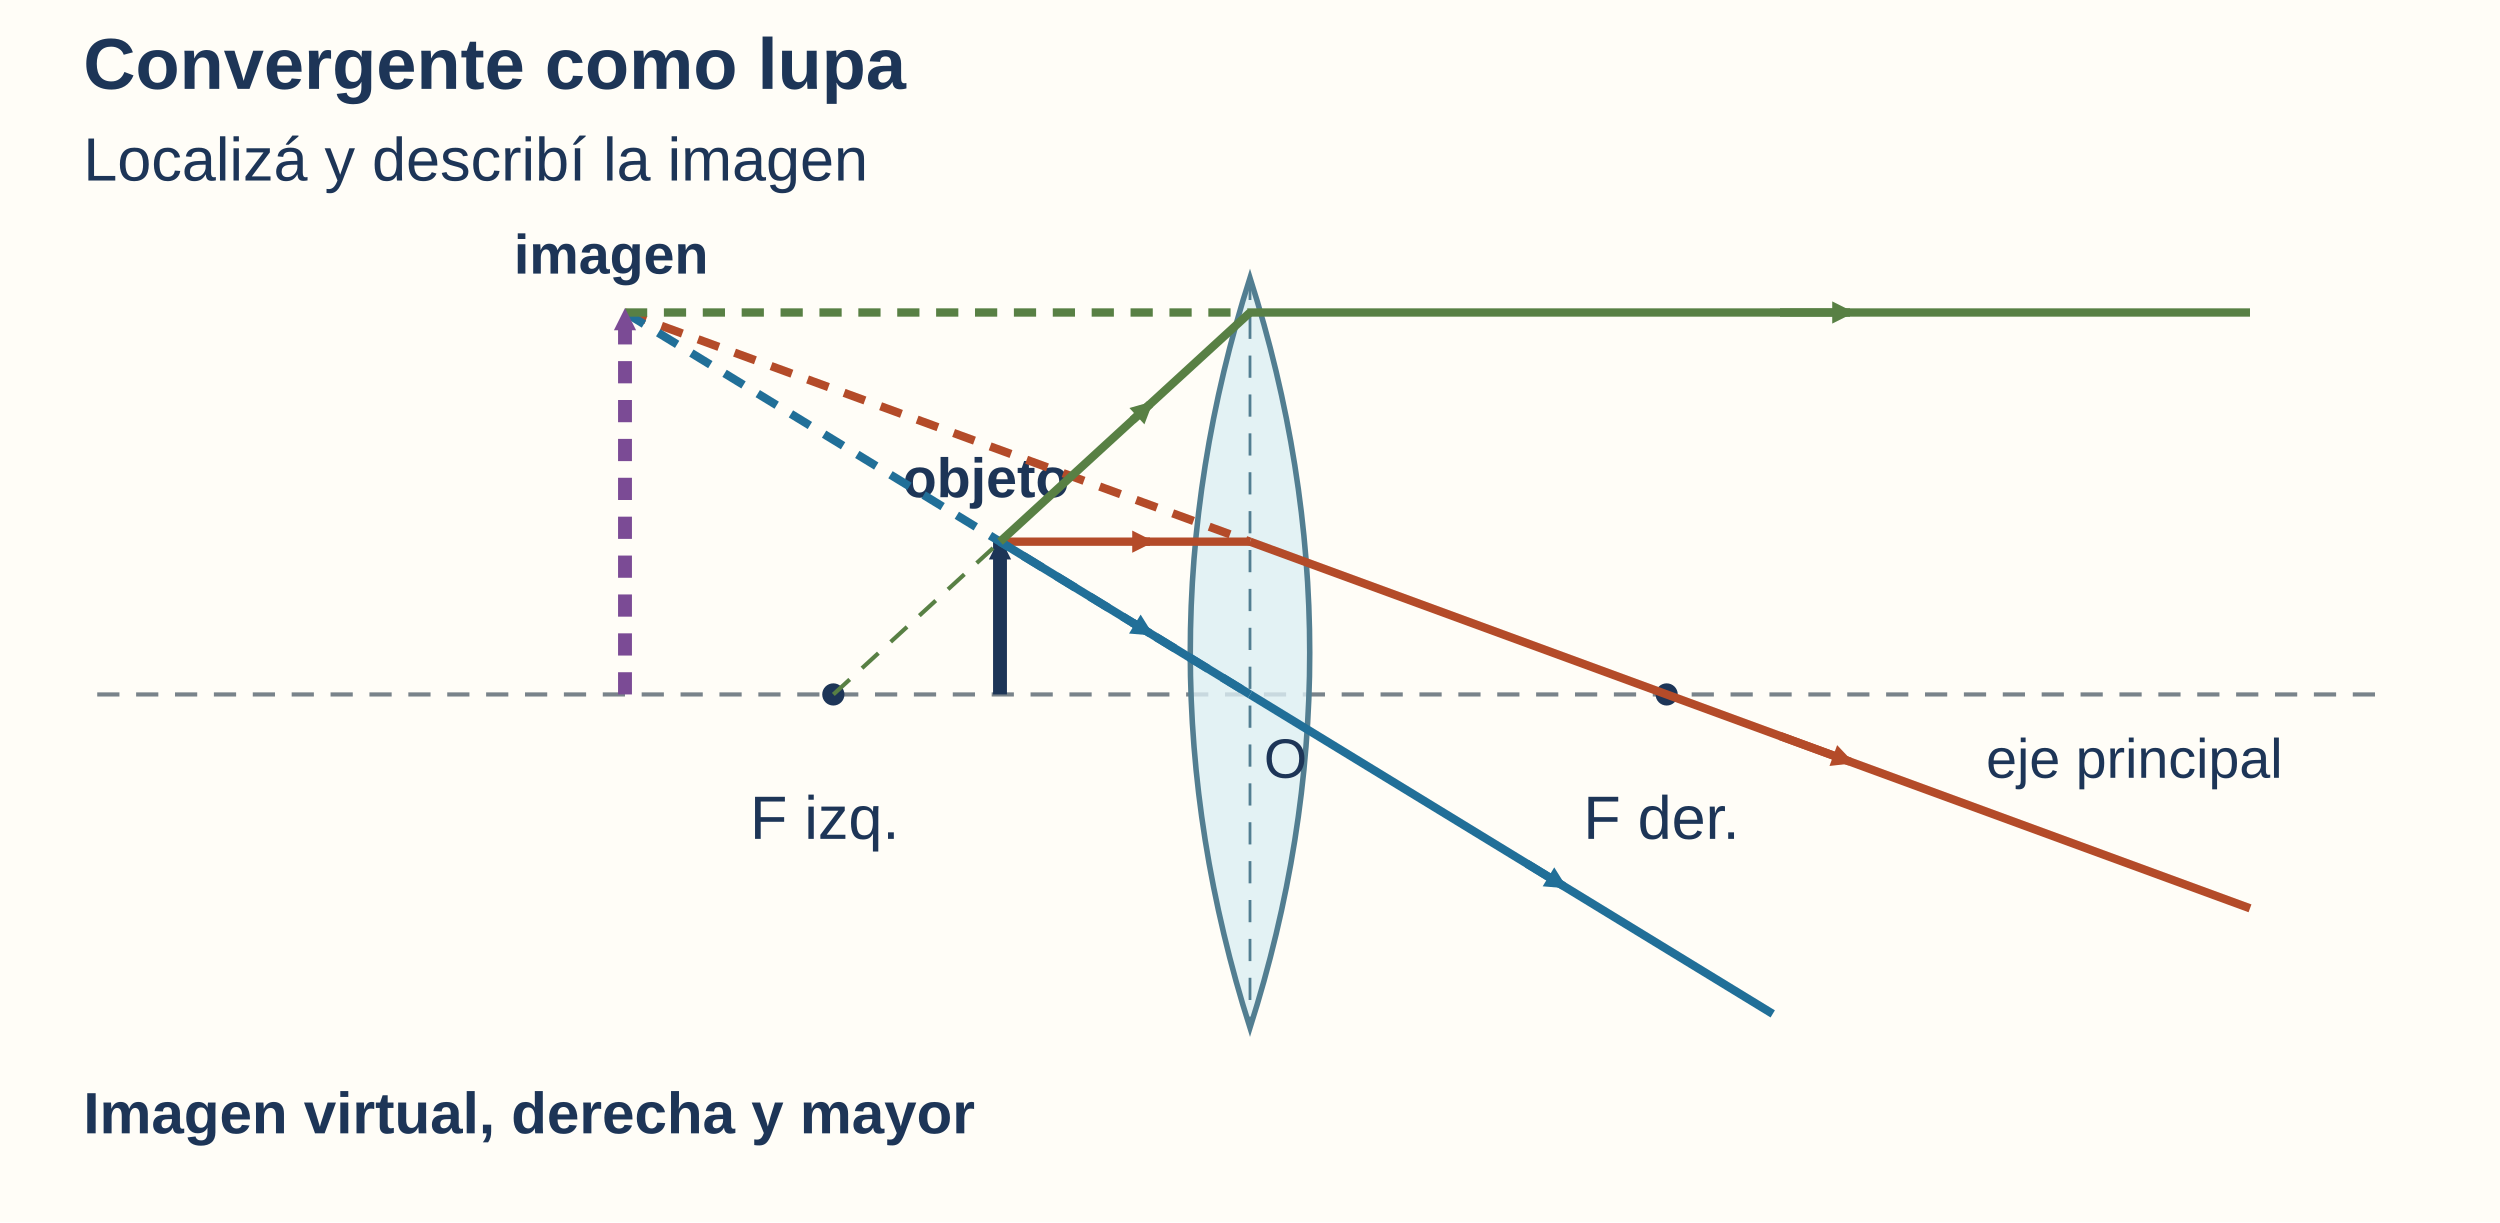
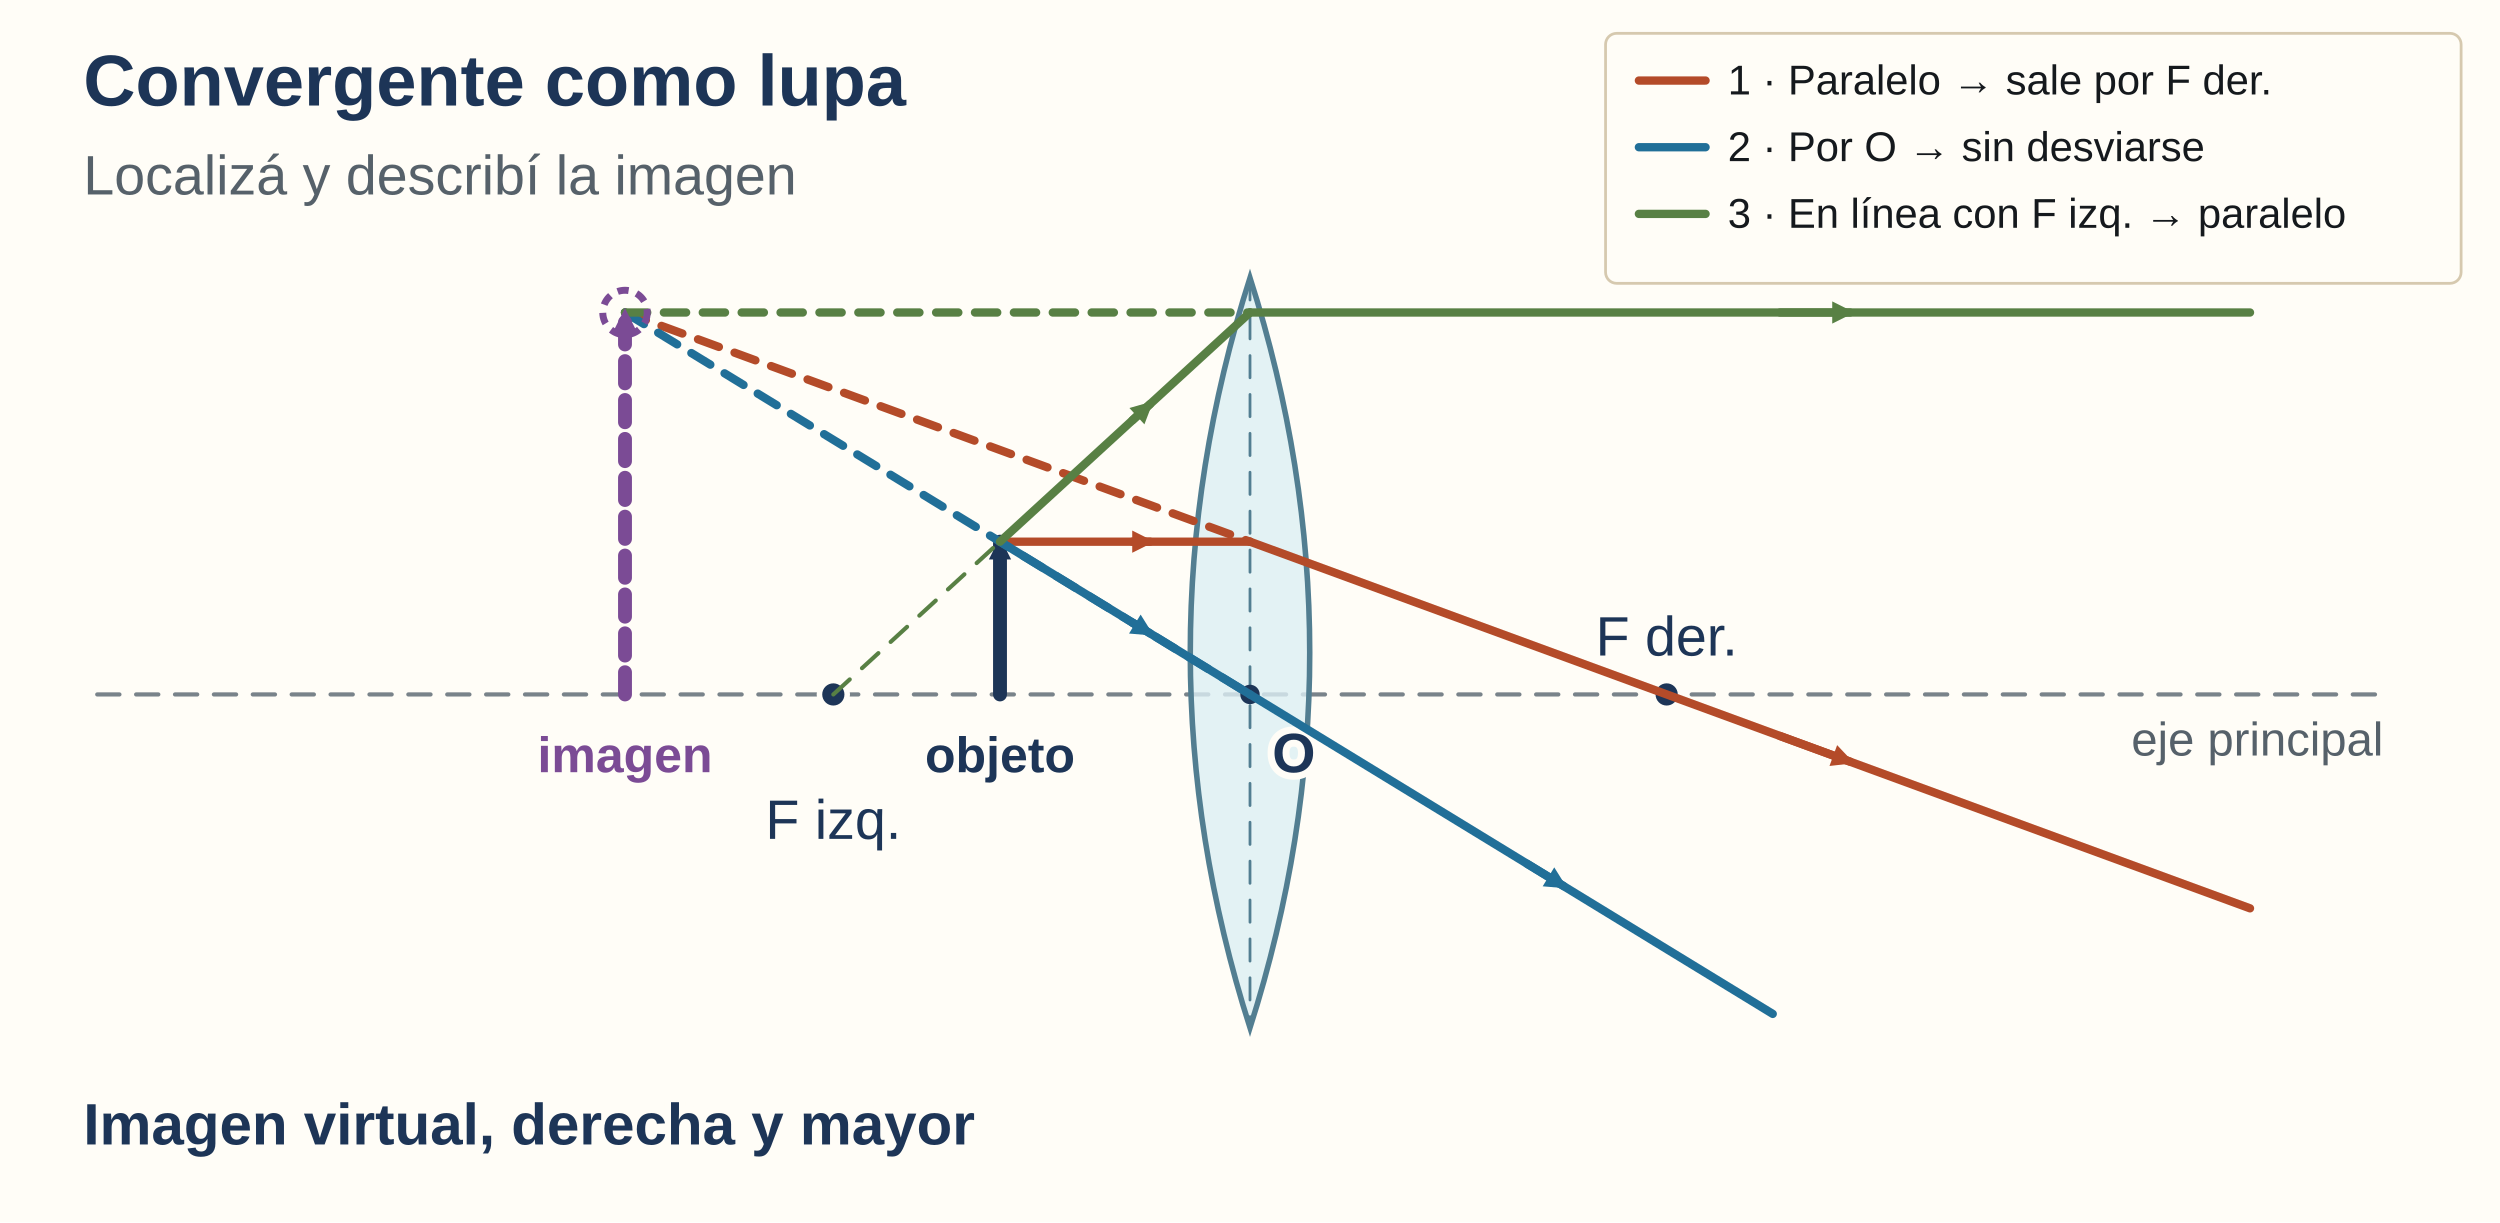
<svg xmlns="http://www.w3.org/2000/svg" viewBox="0 0 900 440" width="900" height="440" role="img" aria-labelledby="lens-lupa-title lens-lupa-desc">
  <defs>
    <marker id="lens-lupa-b44b29" viewBox="0 0 10 10" refX="8" refY="5" markerWidth="8" markerHeight="8" orient="auto-start-reverse" markerUnits="userSpaceOnUse">
      <path d="M0 0 L10 5 L0 10 Z" fill="#b44b29" />
    </marker>
    <marker id="lens-lupa-216f98" viewBox="0 0 10 10" refX="8" refY="5" markerWidth="8" markerHeight="8" orient="auto-start-reverse" markerUnits="userSpaceOnUse">
      <path d="M0 0 L10 5 L0 10 Z" fill="#216f98" />
    </marker>
    <marker id="lens-lupa-588044" viewBox="0 0 10 10" refX="8" refY="5" markerWidth="8" markerHeight="8" orient="auto-start-reverse" markerUnits="userSpaceOnUse">
      <path d="M0 0 L10 5 L0 10 Z" fill="#588044" />
    </marker>
    <marker id="lens-lupa-1d3557" viewBox="0 0 10 10" refX="8" refY="5" markerWidth="8" markerHeight="8" orient="auto-start-reverse" markerUnits="userSpaceOnUse">
      <path d="M0 0 L10 5 L0 10 Z" fill="#1d3557" />
    </marker>
    <marker id="lens-lupa-7b4b95" viewBox="0 0 10 10" refX="8" refY="5" markerWidth="8" markerHeight="8" orient="auto-start-reverse" markerUnits="userSpaceOnUse">
      <path d="M0 0 L10 5 L0 10 Z" fill="#7b4b95" />
    </marker>
  </defs>
  <rect width="900" height="440" fill="#fffdf7" />
  <g font-family="Arial,sans-serif" font-size="22" fill="#1d3557">
-     <text x="30" y="32" font-weight="700" font-size="26">Convergente como lupa</text>
-     <text x="30" y="65" font-size="22">Localizá y describí la imagen</text>
-     <line x1="35" y1="250" x2="860" y2="250" stroke="#79838a" stroke-width="1.5" stroke-dasharray="8 6" />
-     <text x="715" y="280" font-size="20">eje principal</text>
+     <text x="30" y="38" paint-order="stroke" stroke="#fffdf7" stroke-width="5" stroke-linejoin="round" font-weight="700" font-size="26">Convergente como lupa</text>
+     <text x="30" y="70" paint-order="stroke" stroke="#fffdf7" stroke-width="5" stroke-linejoin="round" font-size="20" fill="#56616a">Localizá y describí la imagen</text>
+     <line x1="35" y1="250" x2="860" y2="250" stroke="#79838a" stroke-width="1.5" stroke-linecap="round" stroke-dasharray="8 6" />
+     <text x="858" y="272" paint-order="stroke" stroke="#fffdf7" stroke-width="5" stroke-linejoin="round" font-size="17" fill="#56616a" text-anchor="end">eje principal</text>
    <path d="M450 100 Q407 235 450 370 Q493 235 450 100Z" fill="#dceef4" fill-opacity=".8" stroke="#527e91" stroke-width="2" />
-     <line x1="450" y1="100" x2="450" y2="370" stroke="#527e91" stroke-width="1" stroke-dasharray="8 6" />
-     <circle cx="300" cy="250" r="4" fill="#1d3557" />
-     <text x="270" y="302">F izq.</text>
-     <circle cx="600" cy="250" r="4" fill="#1d3557" />
-     <text x="570" y="302">F der.</text>
-     <text x="455" y="280" font-size="20">O</text>
-     <line x1="360" y1="250" x2="360" y2="195" stroke="#1d3557" stroke-width="5" marker-end="url(#lens-lupa-1d3557)" />
-     <text x="325" y="179" font-weight="700" font-size="20">objeto</text>
-     <line x1="360" y1="195" x2="450" y2="195" stroke="#b44b29" stroke-width="3" />
-     <line x1="407.7" y1="195" x2="414" y2="195" stroke="#b44b29" stroke-width="3" marker-end="url(#lens-lupa-b44b29)" />
-     <line x1="450" y1="195" x2="810" y2="327" stroke="#b44b29" stroke-width="3" />
-     <line x1="640.8" y1="264.96" x2="666" y2="274.2" stroke="#b44b29" stroke-width="3" marker-end="url(#lens-lupa-b44b29)" />
-     <line x1="225" y1="112.5" x2="450" y2="195" stroke="#b44b29" stroke-width="3" stroke-dasharray="8 6" />
-     <line x1="360" y1="195" x2="450" y2="250" stroke="#216f98" stroke-width="3" />
-     <line x1="407.7" y1="224.15" x2="414" y2="228" stroke="#216f98" stroke-width="3" marker-end="url(#lens-lupa-216f98)" />
-     <line x1="450" y1="250" x2="638.182" y2="365" stroke="#216f98" stroke-width="3" />
-     <line x1="549.736" y1="310.95" x2="562.909" y2="319" stroke="#216f98" stroke-width="3" marker-end="url(#lens-lupa-216f98)" />
-     <line x1="225" y1="112.5" x2="450" y2="250" stroke="#216f98" stroke-width="3" stroke-dasharray="8 6" />
-     <line x1="360" y1="195" x2="450" y2="112.5" stroke="#588044" stroke-width="3" />
-     <line x1="407.7" y1="151.275" x2="414" y2="145.5" stroke="#588044" stroke-width="3" marker-end="url(#lens-lupa-588044)" />
-     <line x1="450" y1="112.5" x2="810" y2="112.5" stroke="#588044" stroke-width="3" />
-     <line x1="640.8" y1="112.5" x2="666" y2="112.5" stroke="#588044" stroke-width="3" marker-end="url(#lens-lupa-588044)" />
-     <line x1="300" y1="250" x2="360" y2="195" stroke="#588044" stroke-width="1.5" stroke-dasharray="8 6" />
-     <line x1="225" y1="112.5" x2="450" y2="112.5" stroke="#588044" stroke-width="3" stroke-dasharray="8 6" />
-     <line x1="225" y1="250" x2="225" y2="112.5" stroke="#7b4b95" stroke-width="5" stroke-dasharray="8 6" marker-end="url(#lens-lupa-7b4b95)" />
-     <text x="185" y="98.5" font-weight="700" font-size="20">imagen</text>
-     <text x="30" y="408" font-size="21" font-weight="700">Imagen virtual, derecha y mayor</text>
+     <line x1="450" y1="100" x2="450" y2="370" stroke="#527e91" stroke-width="1" stroke-linecap="round" stroke-dasharray="8 6" />
+     <circle cx="300" cy="250" r="5" fill="#1d3557" stroke="#fffdf7" stroke-width="2" />
+     <text x="300" y="302" paint-order="stroke" stroke="#fffdf7" stroke-width="5" stroke-linejoin="round" font-size="20" text-anchor="middle">F izq.</text>
+     <circle cx="600" cy="250" r="5" fill="#1d3557" stroke="#fffdf7" stroke-width="2" />
+     <text x="600" y="236" paint-order="stroke" stroke="#fffdf7" stroke-width="5" stroke-linejoin="round" font-size="20" text-anchor="middle">F der.</text>
+     <circle cx="450" cy="250" r="3.5" fill="#1d3557" />
+     <text x="458" y="278" paint-order="stroke" stroke="#fffdf7" stroke-width="5" stroke-linejoin="round" font-size="20" font-weight="700">O</text>
+     <line x1="360" y1="250" x2="360" y2="195" stroke="#1d3557" stroke-width="5" stroke-linecap="round" marker-end="url(#lens-lupa-1d3557)" />
+     <text x="360" y="278" paint-order="stroke" stroke="#fffdf7" stroke-width="5" stroke-linejoin="round" font-weight="700" font-size="18" text-anchor="middle">objeto</text>
+     <line x1="360" y1="195" x2="450" y2="195" stroke="#b44b29" stroke-width="3" stroke-linecap="round" />
+     <line x1="407.7" y1="195" x2="414" y2="195" stroke="#b44b29" stroke-width="3" stroke-linecap="round" marker-end="url(#lens-lupa-b44b29)" />
+     <line x1="450" y1="195" x2="810" y2="327" stroke="#b44b29" stroke-width="3" stroke-linecap="round" />
+     <line x1="640.8" y1="264.96" x2="666" y2="274.2" stroke="#b44b29" stroke-width="3" stroke-linecap="round" marker-end="url(#lens-lupa-b44b29)" />
+     <line x1="225" y1="112.5" x2="450" y2="195" stroke="#b44b29" stroke-width="3" stroke-linecap="round" stroke-dasharray="8 6" />
+     <line x1="360" y1="195" x2="450" y2="250" stroke="#216f98" stroke-width="3" stroke-linecap="round" />
+     <line x1="407.7" y1="224.15" x2="414" y2="228" stroke="#216f98" stroke-width="3" stroke-linecap="round" marker-end="url(#lens-lupa-216f98)" />
+     <line x1="450" y1="250" x2="638.182" y2="365" stroke="#216f98" stroke-width="3" stroke-linecap="round" />
+     <line x1="549.736" y1="310.95" x2="562.909" y2="319" stroke="#216f98" stroke-width="3" stroke-linecap="round" marker-end="url(#lens-lupa-216f98)" />
+     <line x1="225" y1="112.5" x2="450" y2="250" stroke="#216f98" stroke-width="3" stroke-linecap="round" stroke-dasharray="8 6" />
+     <line x1="360" y1="195" x2="450" y2="112.5" stroke="#588044" stroke-width="3" stroke-linecap="round" />
+     <line x1="407.7" y1="151.275" x2="414" y2="145.5" stroke="#588044" stroke-width="3" stroke-linecap="round" marker-end="url(#lens-lupa-588044)" />
+     <line x1="450" y1="112.5" x2="810" y2="112.5" stroke="#588044" stroke-width="3" stroke-linecap="round" />
+     <line x1="640.8" y1="112.5" x2="666" y2="112.5" stroke="#588044" stroke-width="3" stroke-linecap="round" marker-end="url(#lens-lupa-588044)" />
+     <line x1="300" y1="250" x2="360" y2="195" stroke="#588044" stroke-width="1.5" stroke-linecap="round" stroke-dasharray="8 6" />
+     <line x1="225" y1="112.5" x2="450" y2="112.5" stroke="#588044" stroke-width="3" stroke-linecap="round" stroke-dasharray="8 6" />
+     <circle cx="225" cy="112.5" r="8" fill="none" stroke="#7b4b95" stroke-width="2.5" stroke-dasharray="4 3" />
+     <line x1="225" y1="250" x2="225" y2="112.5" stroke="#7b4b95" stroke-width="5" stroke-linecap="round" stroke-dasharray="8 6" marker-end="url(#lens-lupa-7b4b95)" />
+     <text x="225" y="278" paint-order="stroke" stroke="#fffdf7" stroke-width="5" stroke-linejoin="round" font-weight="700" font-size="18" fill="#7b4b95" text-anchor="middle">imagen</text>
+     <rect x="578" y="12" width="308" height="90" rx="4" fill="#fffdf7" stroke="#d6c9af" />
+     <line x1="590" y1="29" x2="614" y2="29" stroke="#b44b29" stroke-width="3" stroke-linecap="round" />
+     <text x="622" y="34" paint-order="stroke" stroke="#fffdf7" stroke-width="5" stroke-linejoin="round" font-size="15" fill="#15191d">1 · Paralelo → sale por F der.</text>
+     <line x1="590" y1="53" x2="614" y2="53" stroke="#216f98" stroke-width="3" stroke-linecap="round" />
+     <text x="622" y="58" paint-order="stroke" stroke="#fffdf7" stroke-width="5" stroke-linejoin="round" font-size="15" fill="#15191d">2 · Por O → sin desviarse</text>
+     <line x1="590" y1="77" x2="614" y2="77" stroke="#588044" stroke-width="3" stroke-linecap="round" />
+     <text x="622" y="82" paint-order="stroke" stroke="#fffdf7" stroke-width="5" stroke-linejoin="round" font-size="15" fill="#15191d">3 · En línea con F izq. → paralelo</text>
+     <text x="30" y="412" paint-order="stroke" stroke="#fffdf7" stroke-width="5" stroke-linejoin="round" font-size="21" font-weight="700">Imagen virtual, derecha y mayor</text>
  </g>
</svg>
